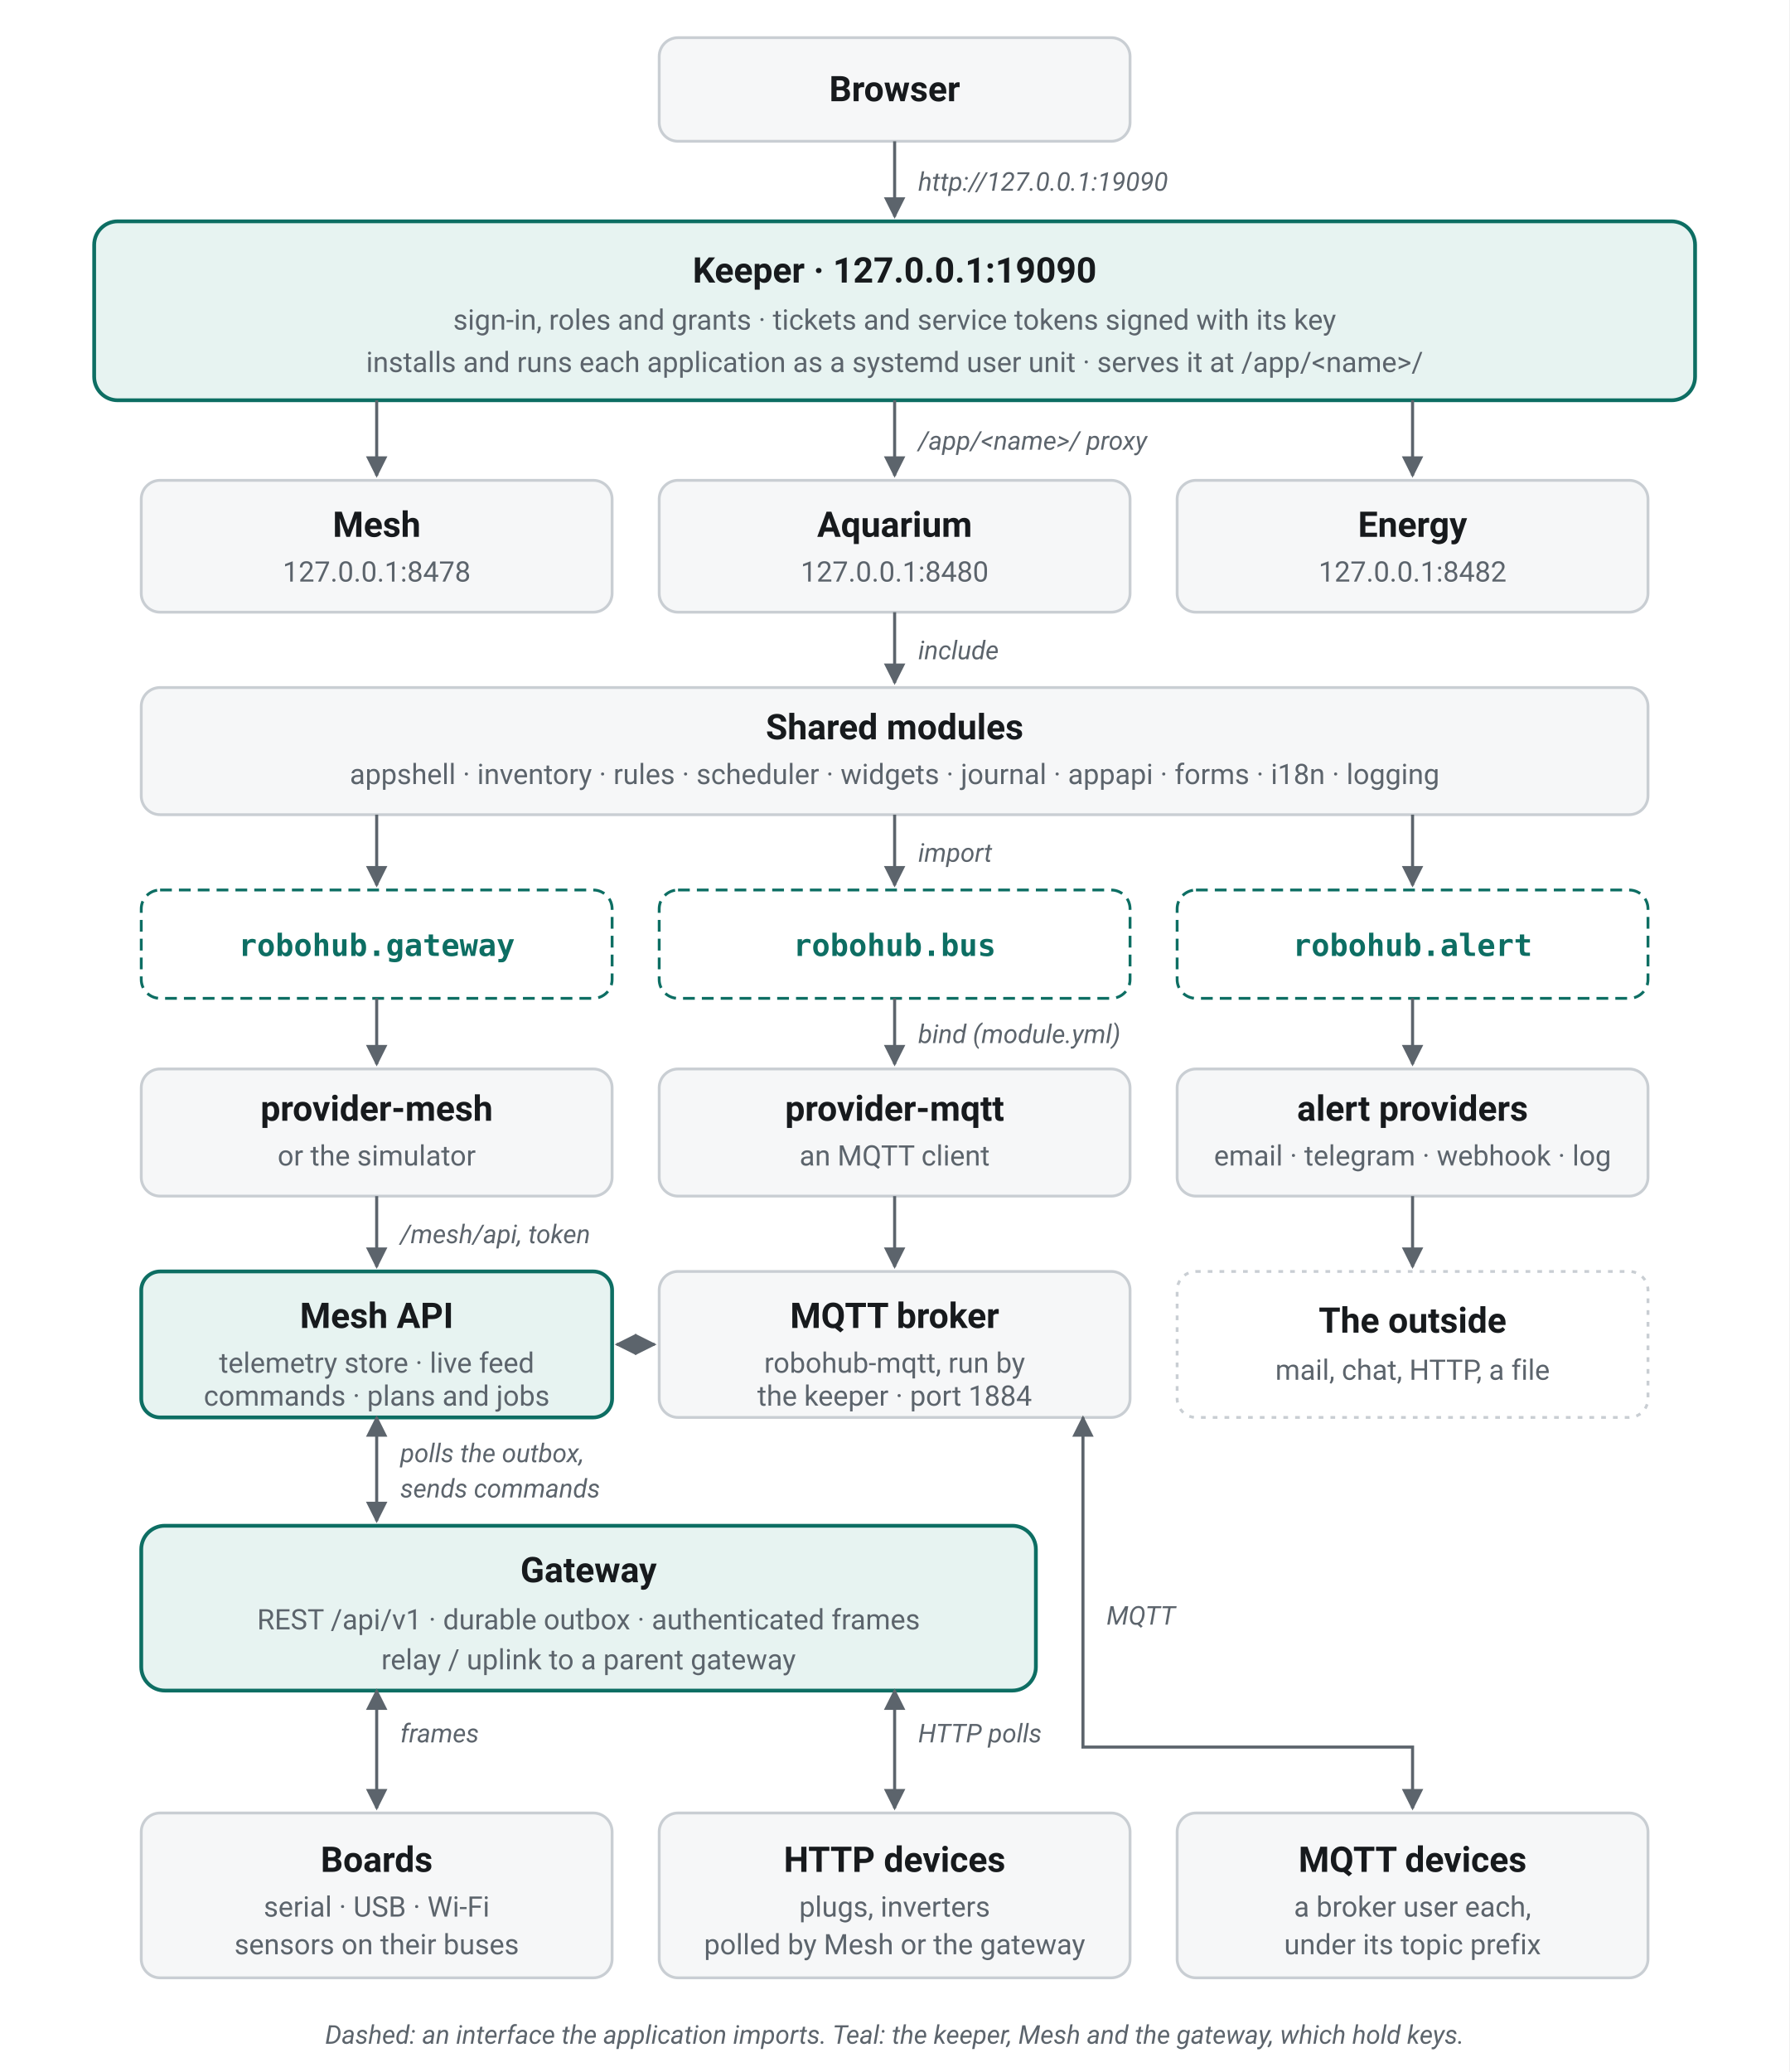
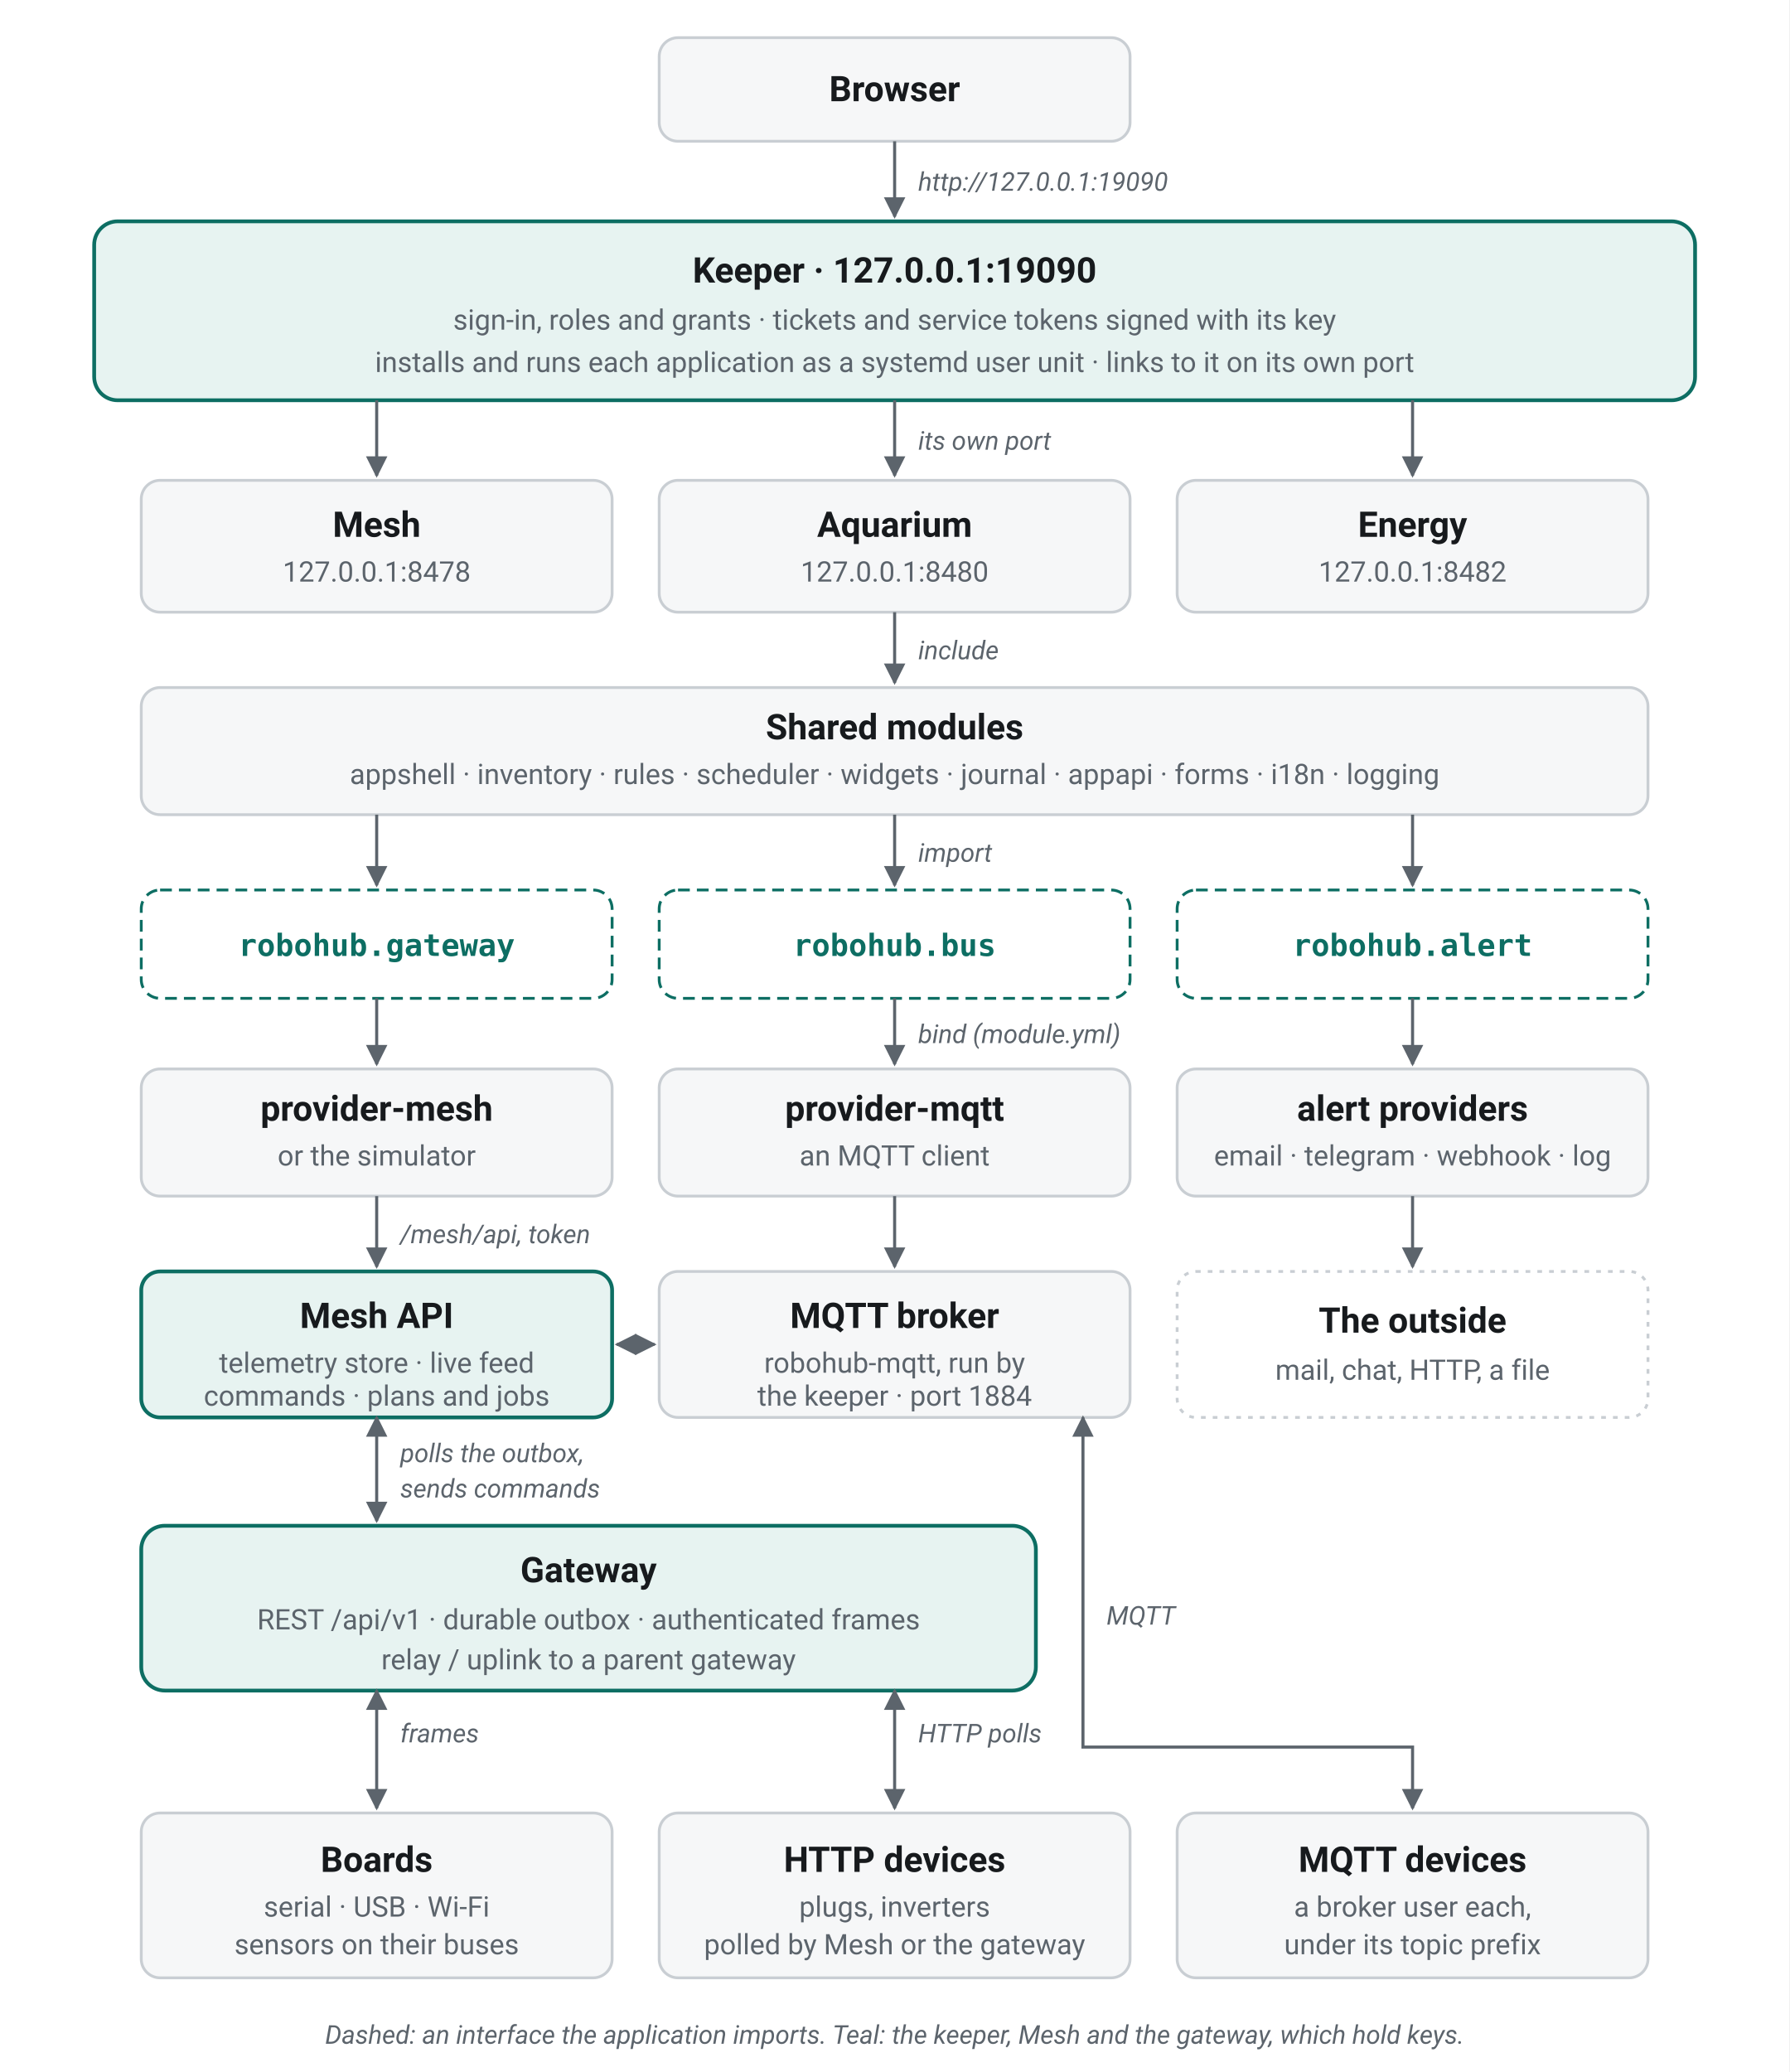
<svg xmlns="http://www.w3.org/2000/svg" viewBox="0 0 760 880" width="760" height="880" font-family="system-ui, -apple-system, 'Segoe UI', Roboto, sans-serif" role="img" aria-labelledby="t d">
  <defs>
    <marker id="a" viewBox="0 0 10 10" refX="9" refY="5" markerWidth="7" markerHeight="7" orient="auto-start-reverse">
      <path d="M0,0 L10,5 L0,10 z" fill="#5c646c" />
    </marker>
    <style>
      .box { fill: #f6f7f8; stroke: #c9ced3; stroke-width: 1.2; }
      .key { fill: #e7f3f1; stroke: #0d6e63; stroke-width: 1.6; }
      .ifc { fill: #ffffff; stroke: #0d6e63; stroke-width: 1.2; stroke-dasharray: 5 3; }
      .out { fill: #ffffff; stroke: #c9ced3; stroke-width: 1.2; stroke-dasharray: 2 3; }
      .h { font-size: 15px; font-weight: 700; fill: #171a1d; }
      .s { font-size: 12px; fill: #5c646c; }
      .m { font-size: 13px; font-weight: 600; fill: #0d6e63; font-family: ui-monospace, 'SFMono-Regular', Menlo, monospace; }
      .lbl { font-size: 11px; fill: #5c646c; font-style: italic; }
      .ln { stroke: #5c646c; stroke-width: 1.3; fill: none; marker-end: url(#a); }
      .ln2 { stroke: #5c646c; stroke-width: 1.3; fill: none; marker-end: url(#a); marker-start: url(#a); }
    </style>
  </defs>
  <rect width="760" height="880" fill="#ffffff" />
  <rect class="box" x="280" y="16" width="200" height="44" rx="8" />
  <text class="h" x="380" y="43" text-anchor="middle">Browser</text>
  <path class="ln" d="M380 60 V92" />
  <text class="lbl" x="390" y="81">http://127.0.0.1:19090</text>
  <rect class="key" x="40" y="94" width="680" height="76" rx="10" />
  <text class="h" x="380" y="120" text-anchor="middle">Keeper · 127.0.0.1:19090</text>
  <text class="s" x="380" y="140" text-anchor="middle">sign-in, roles and grants · tickets and service tokens signed with its key</text>
-   <text class="s" x="380" y="158" text-anchor="middle">installs and runs each application as a systemd user unit · serves it at /app/&lt;name&gt;/</text>
+   <text class="s" x="380" y="158" text-anchor="middle">installs and runs each application as a systemd user unit · links to it on its own port</text>
  <path class="ln" d="M160 170 V202" />
  <path class="ln" d="M380 170 V202" />
  <path class="ln" d="M600 170 V202" />
-   <text class="lbl" x="390" y="191">/app/&lt;name&gt;/ proxy</text>
+   <text class="lbl" x="390" y="191">its own port</text>
  <rect class="box" x="60" y="204" width="200" height="56" rx="8" />
  <text class="h" x="160" y="228" text-anchor="middle">Mesh</text>
  <text class="s" x="160" y="247" text-anchor="middle">127.0.0.1:8478</text>
  <rect class="box" x="280" y="204" width="200" height="56" rx="8" />
  <text class="h" x="380" y="228" text-anchor="middle">Aquarium</text>
  <text class="s" x="380" y="247" text-anchor="middle">127.0.0.1:8480</text>
  <rect class="box" x="500" y="204" width="200" height="56" rx="8" />
  <text class="h" x="600" y="228" text-anchor="middle">Energy</text>
  <text class="s" x="600" y="247" text-anchor="middle">127.0.0.1:8482</text>
  <path class="ln" d="M380 260 V290" />
  <text class="lbl" x="390" y="280">include</text>
  <rect class="box" x="60" y="292" width="640" height="54" rx="8" />
  <text class="h" x="380" y="314" text-anchor="middle">Shared modules</text>
  <text class="s" x="380" y="333" text-anchor="middle">appshell · inventory · rules · scheduler · widgets · journal · appapi · forms · i18n · logging</text>
  <path class="ln" d="M160 346 V376" />
  <path class="ln" d="M380 346 V376" />
  <path class="ln" d="M600 346 V376" />
  <text class="lbl" x="390" y="366">import</text>
  <rect class="ifc" x="60" y="378" width="200" height="46" rx="8" />
  <text class="m" x="160" y="406" text-anchor="middle">robohub.gateway</text>
  <rect class="ifc" x="280" y="378" width="200" height="46" rx="8" />
  <text class="m" x="380" y="406" text-anchor="middle">robohub.bus</text>
  <rect class="ifc" x="500" y="378" width="200" height="46" rx="8" />
  <text class="m" x="600" y="406" text-anchor="middle">robohub.alert</text>
  <path class="ln" d="M160 424 V452" />
  <path class="ln" d="M380 424 V452" />
  <path class="ln" d="M600 424 V452" />
  <text class="lbl" x="390" y="443">bind (module.yml)</text>
  <rect class="box" x="60" y="454" width="200" height="54" rx="8" />
  <text class="h" x="160" y="476" text-anchor="middle">provider-mesh</text>
  <text class="s" x="160" y="495" text-anchor="middle">or the simulator</text>
  <rect class="box" x="280" y="454" width="200" height="54" rx="8" />
  <text class="h" x="380" y="476" text-anchor="middle">provider-mqtt</text>
  <text class="s" x="380" y="495" text-anchor="middle">an MQTT client</text>
  <rect class="box" x="500" y="454" width="200" height="54" rx="8" />
  <text class="h" x="600" y="476" text-anchor="middle">alert providers</text>
  <text class="s" x="600" y="495" text-anchor="middle">email · telegram · webhook · log</text>
  <path class="ln" d="M160 508 V538" />
  <text class="lbl" x="170" y="528">/mesh/api, token</text>
  <path class="ln" d="M380 508 V538" />
  <path class="ln" d="M600 508 V538" />
  <rect class="key" x="60" y="540" width="200" height="62" rx="8" />
  <text class="h" x="160" y="564" text-anchor="middle">Mesh API</text>
  <text class="s" x="160" y="583" text-anchor="middle">telemetry store · live feed</text>
  <text class="s" x="160" y="597" text-anchor="middle">commands · plans and jobs</text>
  <rect class="box" x="280" y="540" width="200" height="62" rx="8" />
  <text class="h" x="380" y="564" text-anchor="middle">MQTT broker</text>
  <text class="s" x="380" y="583" text-anchor="middle">robohub-mqtt, run by</text>
  <text class="s" x="380" y="597" text-anchor="middle">the keeper · port 1884</text>
  <rect class="out" x="500" y="540" width="200" height="62" rx="8" />
  <text class="h" x="600" y="566" text-anchor="middle">The outside</text>
  <text class="s" x="600" y="586" text-anchor="middle">mail, chat, HTTP, a file</text>
  <path class="ln2" d="M262 571 H278" />
  <path class="ln2" d="M160 602 V646" />
  <text class="lbl" x="170" y="621">polls the outbox,</text>
  <text class="lbl" x="170" y="636">sends commands</text>
  <rect class="key" x="60" y="648" width="380" height="70" rx="10" />
  <text class="h" x="250" y="672" text-anchor="middle">Gateway</text>
  <text class="s" x="250" y="692" text-anchor="middle">REST /api/v1 · durable outbox · authenticated frames</text>
  <text class="s" x="250" y="709" text-anchor="middle">relay / uplink to a parent gateway</text>
  <path class="ln2" d="M160 718 V768" />
  <text class="lbl" x="170" y="740">frames</text>
  <path class="ln2" d="M380 718 V768" />
  <text class="lbl" x="390" y="740">HTTP polls</text>
  <path class="ln2" d="M460 602 V742 H600 V768" />
  <text class="lbl" x="470" y="690">MQTT</text>
  <rect class="box" x="60" y="770" width="200" height="70" rx="8" />
  <text class="h" x="160" y="795" text-anchor="middle">Boards</text>
  <text class="s" x="160" y="814" text-anchor="middle">serial · USB · Wi-Fi</text>
  <text class="s" x="160" y="830" text-anchor="middle">sensors on their buses</text>
  <rect class="box" x="280" y="770" width="200" height="70" rx="8" />
  <text class="h" x="380" y="795" text-anchor="middle">HTTP devices</text>
  <text class="s" x="380" y="814" text-anchor="middle">plugs, inverters</text>
  <text class="s" x="380" y="830" text-anchor="middle">polled by Mesh or the gateway</text>
  <rect class="box" x="500" y="770" width="200" height="70" rx="8" />
  <text class="h" x="600" y="795" text-anchor="middle">MQTT devices</text>
  <text class="s" x="600" y="814" text-anchor="middle">a broker user each,</text>
  <text class="s" x="600" y="830" text-anchor="middle">under its topic prefix</text>
  <text class="lbl" x="380" y="868" text-anchor="middle">Dashed: an interface the application imports. Teal: the keeper, Mesh and the gateway, which hold keys.</text>
</svg>
